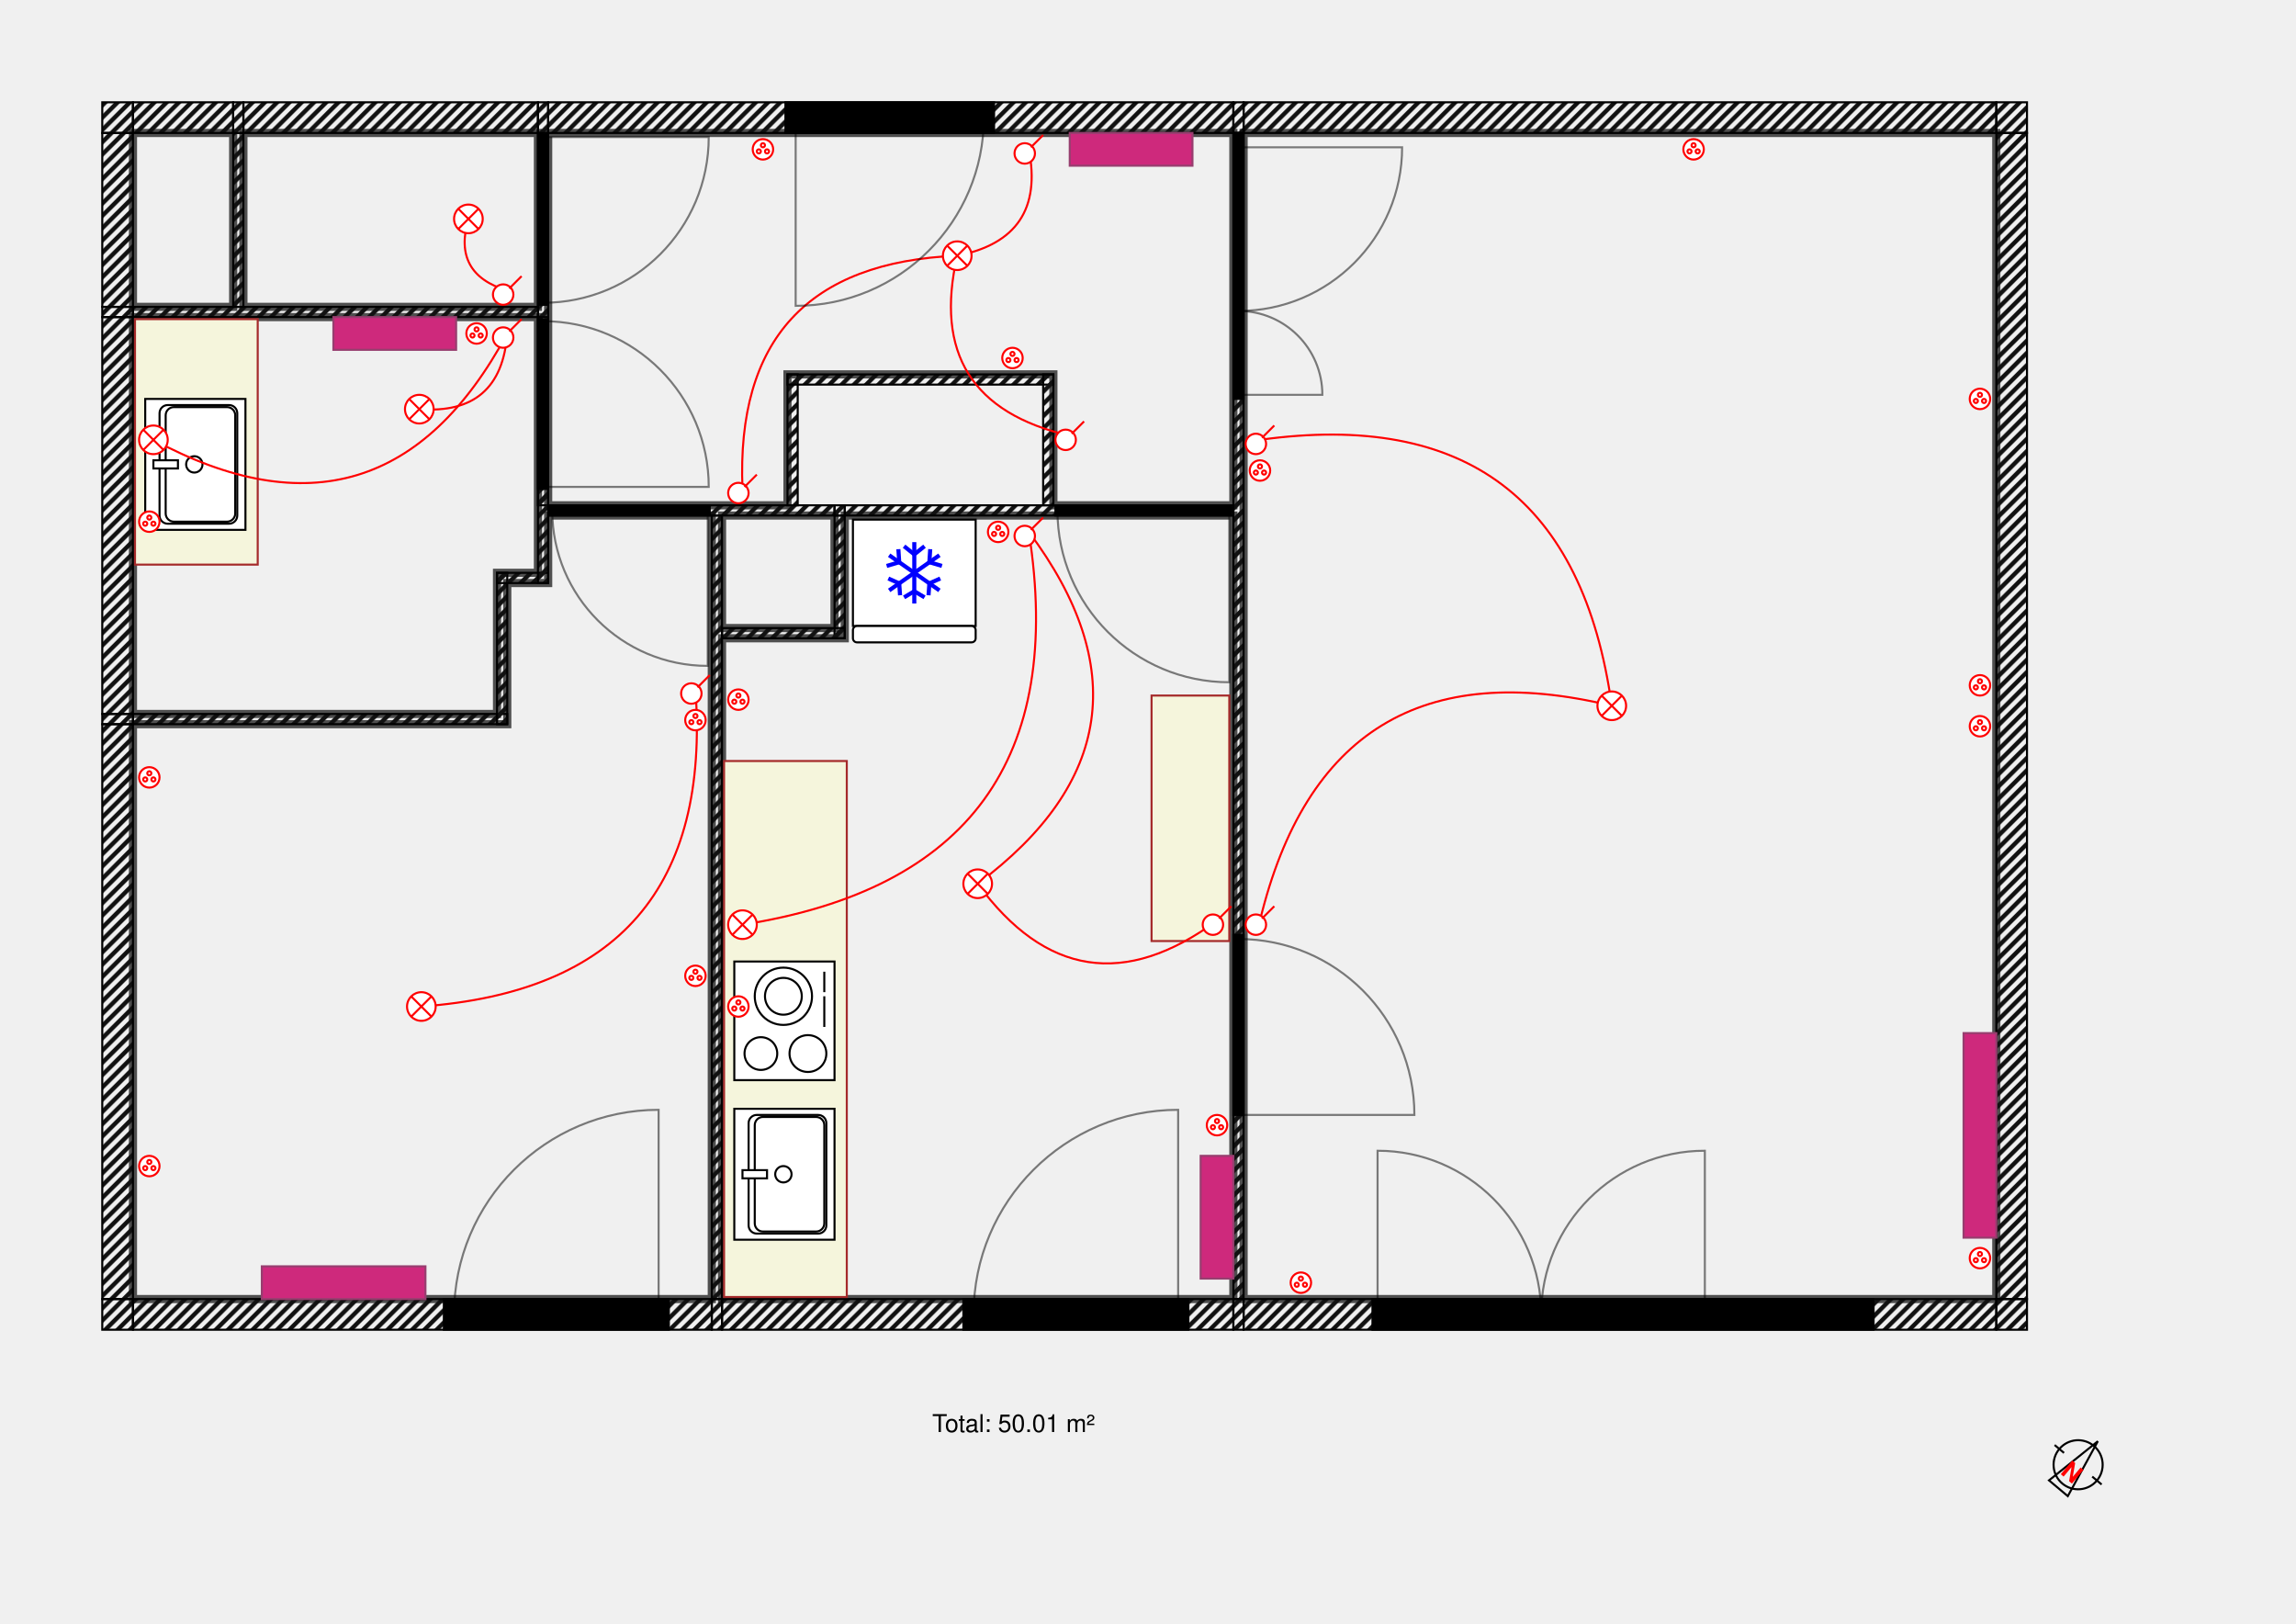
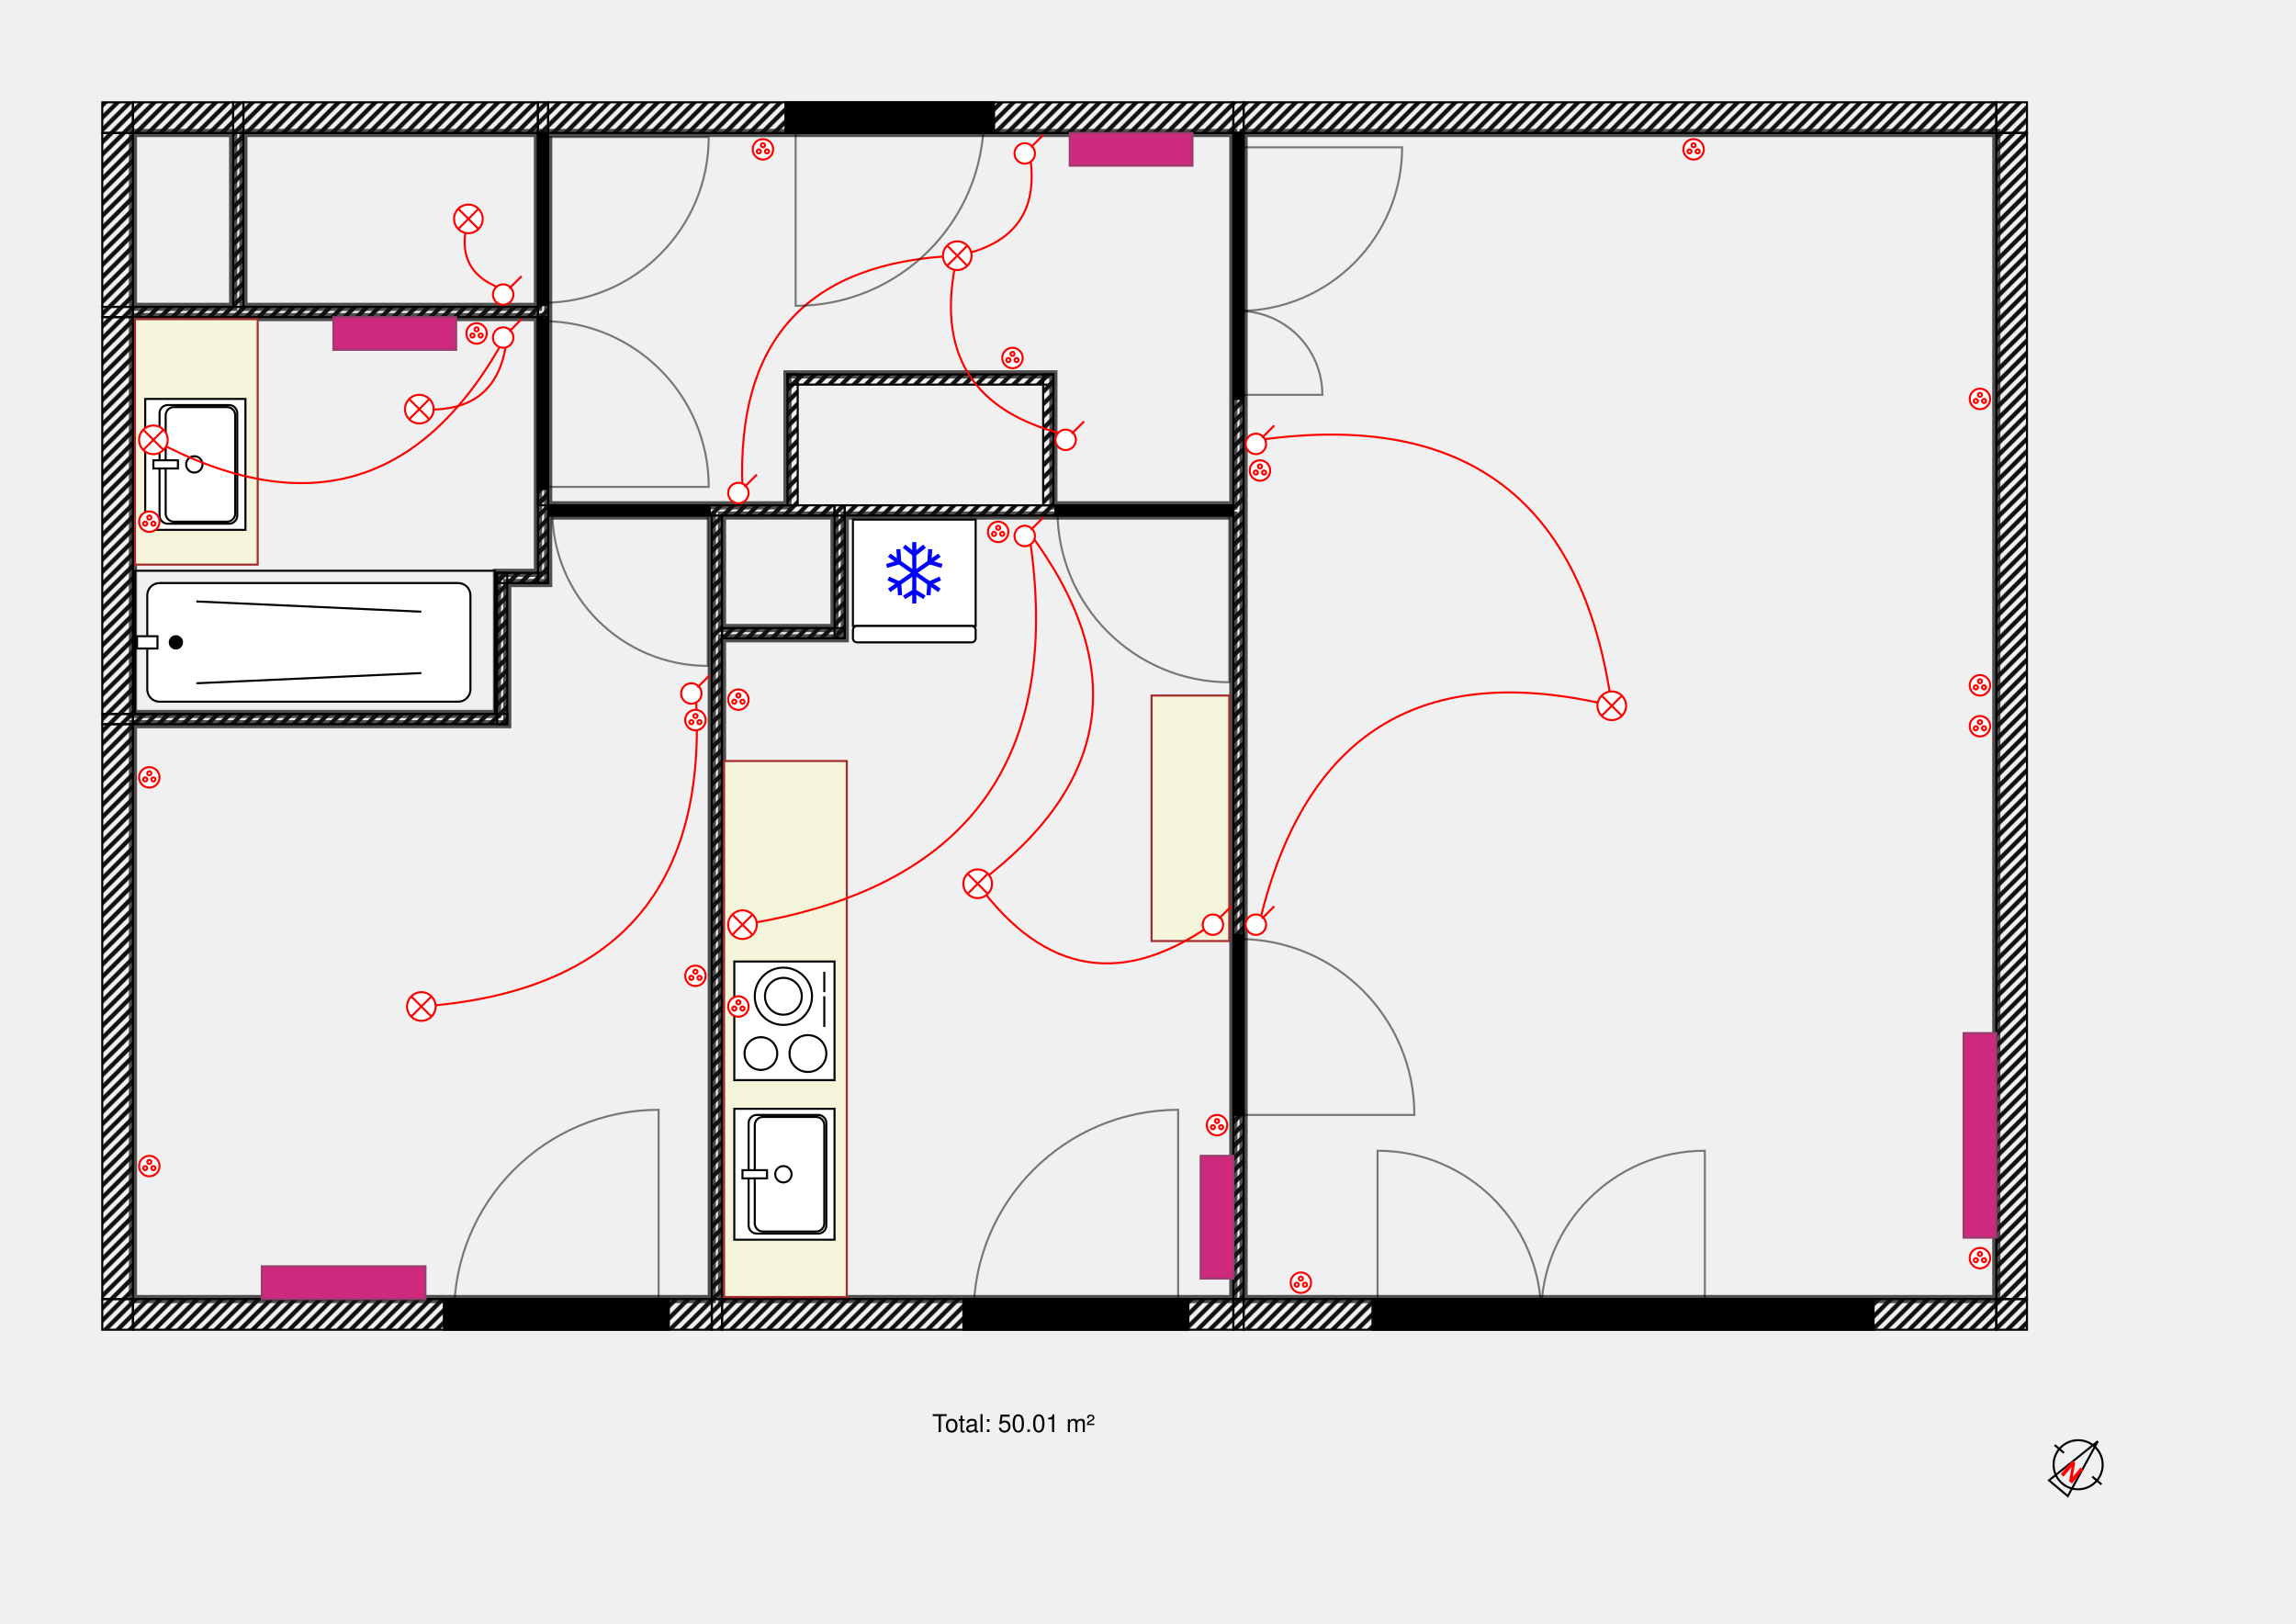
<svg xmlns="http://www.w3.org/2000/svg" xmlns:xlink="http://www.w3.org/1999/xlink" width="297mm" height="210mm">
  <style type="text/css">svg {
    font-family: "Helvetica Neue", Helvetica, Arial, sans-serif;
}

/** INTERACTIONS **/
.component-panel {
    fill: url(#steel_gradient);
    stroke: #dcdcdc;
    stroke-width: 1px;
}
.component-title {
    font-family: Arial, sans-serif;
    font-weight:bold;
}
.button {
    fill: url(#steel_gradient);
    stroke: #dcdcdc;
    stroke-width: 1px;
    pointer-events: all;
    cursor: pointer;
}
.button:hover {
    fill: url(#steel_gradient_hover);
}
.button-content {
    fill: #666666;
    pointer-events: none;
    font-family: Arial, sans-serif;
    font-weight:bold;
}

.show_hover {
    opacity: 0.0;
}

.show_hover:hover {
    opacity: 1.0;
}

.room-stroke {
    fill: rgba(255, 255, 255, 0);
    stroke: #4f4f4f;
    stroke-width: 4px;
}

.room-floor {
    fill:  url(#steel_gradient);
    opacity: 0.8;
    stroke-width: 3px;
}

.room-name {
    font-weight: bold;
    text-decoration: underline;
}

.dimension {
    font-weight: lighter;
}

.wall {
    fill: url(#stripes);
    stroke: black;
    stroke-width: 1px;
}

use.symbol {
    stroke: red;
    fill: none;
}

.symbol-link {
    fill: none;
    stroke: red;
    stroke-opacity: 0.4;
+ }</style>
+   <style type="text/css">.bath.symbol {
+   fill: white;
+   stroke: black;
+ }
+ 
+ .bath-block {
+   fill: none;
+   stroke: black;
}</style>
  <style type="text/css">.block {
  fill: beige;
  stroke: brown;
}</style>
  <style type="text/css">.cooktop.symbol {
  fill: white;
  stroke: black;
}
</style>
  <style type="text/css">.fridge.symbol {
  fill: white;
  stroke: black;
}
</style>
  <style type="text/css">.opening-base {
  stroke: black;
}

.casement {
  fill: none;
  stroke: black;
  opacity: 0.5;
}</style>
  <style type="text/css">.power-outlet.symbol {
  fill: white;
}</style>
  <style type="text/css">.radiator {
  fill: #CE297C;
  stroke: #973E6F;
}</style>
  <style type="text/css">.sink.symbol {
  fill: white;
  stroke: black;
}
</style>
  <defs>
    <pattern id="stripes" x="0" y="0" width="6" height="6" patternUnits="userSpaceOnUse">
      <g stroke="none" stroke-width="1" fill="none" fill-rule="evenodd">
        <g fill="#111">
          <polygon points="0 6 6 0 3 0 0 3" />
          <polygon points="6 6 6 3 3 6" />
        </g>
      </g>
    </pattern>
    <linearGradient id="steel_gradient" x1="50%" y1="100%" x2="50%" y2="0%">
      <stop offset="0%" style="stop-color:rgb(255,255,255);stop-opacity:1" />
      <stop offset="5%" style="stop-color:rgb(255,255,255);stop-opacity:1" />
      <stop offset="100%" style="stop-color:rgb(246,246,246);stop-opacity:1" />
    </linearGradient>
    <linearGradient id="steel_gradient_hover" x1="50%" y1="100%" x2="50%" y2="0%">
      <stop offset="0%" style="stop-color:rgb(246,246,246);stop-opacity:1" />
      <stop offset="5%" style="stop-color:rgb(246,246,246);stop-opacity:1" />
      <stop offset="100%" style="stop-color:rgb(255,255,255);stop-opacity:1" />
    </linearGradient>
+     <g id="room-object-bath">
+       <rect rx="6" height="158" width="58" y="6" x="6" />
+       <line y2="140" x2="20" y1="30" x1="15" />
+       <line y2="140" x2="50" y1="30" x1="55" />
+       <ellipse ry="3" rx="3" cy="20" cx="35" fill="#000000" />
+       <rect height="10" width="6" y="1" x="32" />
+     </g>
    <g id="room-object-ceiling_light">
      <ellipse ry="7" rx="7" cy="0" cx="0" fill="#fff" />
      <line y2="5" x2="5" y1="-5" x1="-5" />
      <line y2="-5" x2="5" y1="5" x1="-5" />
    </g>
    <g id="room-object-cooktop">
      <rect height="49" width="58" y="6" x="4" />
      <ellipse ry="14" rx="14" cy="30" cx="45" />
      <ellipse ry="9" rx="9" cy="42" cx="17" />
      <ellipse ry="8" rx="8" cy="19" cx="17" />
      <ellipse ry="9" rx="9" cy="30" cx="45" />
      <line y2="50" x2="45" y1="50" x1="30" />
      <line y2="50" x2="57" y1="50" x1="47" />
    </g>
    <g id="room-object-fridge">
      <rect height="52" width="60" y="0" x="0" />
      <rect height="8" width="60" y="52" x="0" rx="2" ry="2" />
      <g stroke-width="2" stroke="blue">
        <g>
          <line y2="41" x2="30" y1="11" x1="30" />
          <line y2="17" x2="30" y1="13" x1="25" />
          <line y2="13" x2="35" y1="17" x1="30" />
          <line y2="35" x2="30" y1="38" x1="25" />
          <line y2="38" x2="35" y1="35" x1="30" />
        </g>
        <g transform="rotate(55 30, 26)">
          <line y2="41" x2="30" y1="11" x1="30" />
          <line y2="17" x2="30" y1="13" x1="25" />
          <line y2="13" x2="35" y1="17" x1="30" />
          <line y2="35" x2="30" y1="38" x1="25" />
          <line y2="38" x2="35" y1="35" x1="30" />
        </g>
        <g transform="rotate(-55 30, 26)">
          <line y2="41" x2="30" y1="11" x1="30" />
          <line y2="17" x2="30" y1="13" x1="25" />
          <line y2="13" x2="35" y1="17" x1="30" />
          <line y2="35" x2="30" y1="38" x1="25" />
          <line y2="38" x2="35" y1="35" x1="30" />
        </g>
      </g>
    </g>
    <g id="wall-object-power-outlet">
      <ellipse ry="5" rx="5" cy="0" cx="0" />
      <ellipse ry="1" rx="1" cy="1" cx="-2" />
      <ellipse ry="1" rx="1" cy="1" cx="2" />
      <ellipse ry="1" rx="1" cy="-2" cx="0" />
    </g>
    <g id="room-object-sink">
      <rect height="49" width="64" x="6" y="6" />
      <rect rx="4" height="38" width="58" y="13" x="9" />
      <rect rx="4" height="34" width="56" y="16" x="10" />
      <ellipse ry="4" rx="4" cy="30" cx="38" />
      <rect height="12" width="4" y="10" x="36" class="tap" />
    </g>
    <g id="wall-object-switch-simple">
      <ellipse ry="5" rx="5" cy="2" cx="-2" fill="#fff" />
      <line y2="-7" x2="7" y1="-1" x1="1" />
    </g>
    <g id="symbol-compass">
      <ellipse ry="12" rx="12" cy="16" cx="16" stroke="black" fill="none" />
      <path d="m16,1l6,30l-12,0z" stroke="black" fill="none" />
      <line y2="16" x2="7" y1="16" x1="1" stroke="black" fill="none" />
      <line y2="16" x2="31" y1="16" x1="25" stroke="black" fill="none" />
      <text y="25" x="16" text-anchor="middle" font-weight="bold" fill="red">N</text>
    </g>
  </defs>
  <g id="root_component" />
  <g id="root_content">
    <g id="root_panel" transform="translate(608.0,65.0)">
      <g id="floor_apartment" class="floor">
        <polygon points="0.0,0.0 368.0,0.0 368.0,570.0 0.0,570.0" class="room-stroke" />
        <g id="room_dining_room" class="show_hover">
          <polygon points="0.0,0.0 368.0,0.0 368.0,570.0 0.0,570.0" class="room-floor" />
          <text x="184.0" y="285.0" class="room-name" text-anchor="middle">dining room</text>
          <text x="184.0" y="305.0" text-anchor="middle">20.98 m²</text>
          <g id="wallsegment_1">
            <line x1="0.0" y1="0.0" x2="0.0" y2="-35.0" stroke="black" />
            <line x1="368.0" y1="0.0" x2="368.0" y2="-35.0" stroke="black" />
            <line x1="0.0" y1="-35.0" x2="368.0" y2="-35.0" stroke="black" />
            <text x="184.0" y="-50.0" text-anchor="middle" transform="rotate(-1.570796  )" class="dimension">368cm</text>
          </g>
          <g id="wallsegment_2">
            <line x1="368.0" y1="0.0" x2="403.0" y2="0.0" stroke="black" />
            <line x1="368.0" y1="570.0" x2="403.0" y2="570.0" stroke="black" />
            <line x1="403.0" y1="0.0" x2="403.0" y2="570.0" stroke="black" />
            <text x="418.0" y="285.0" text-anchor="middle" transform="rotate(0.0  )" class="dimension">570cm</text>
          </g>
          <g id="wallsegment_3">
            <line x1="368.0" y1="570.0" x2="368.0" y2="605.0" stroke="black" />
            <line x1="0.0" y1="570.0" x2="0.0" y2="605.0" stroke="black" />
            <line x1="368.0" y1="605.0" x2="0.0" y2="605.0" stroke="black" />
            <text x="184.0" y="620.0" text-anchor="middle" transform="rotate(1.570796  )" class="dimension">368cm</text>
          </g>
          <g id="wallsegment_4">
            <line x1="0.0" y1="570.0" x2="-25.0" y2="570.0" stroke="black" />
            <line x1="0.0" y1="0.0" x2="-25.0" y2="0.0" stroke="black" />
            <line x1="-25.0" y1="570.0" x2="-25.0" y2="0.0" stroke="black" />
            <text x="-40.0" y="285.0" text-anchor="middle" transform="rotate(3.141593  )" class="dimension">570cm</text>
          </g>
        </g>
        <polygon points="-5.0,0.0 -340.0,0.0 -340.0,182.0 -223.0,182.0 -223.0,118.0 -93.0,118.0 -93.0,182.0 -5.0,182.0" class="room-stroke" />
        <g id="room_hall" class="show_hover">
          <polygon points="-5.0,0.0 -340.0,0.0 -340.0,182.0 -223.0,182.0 -223.0,118.0 -93.0,118.0 -93.0,182.0 -5.0,182.0" class="room-floor" />
          <text x="-172.5" y="91.0" class="room-name" text-anchor="middle">hall</text>
          <text x="-172.5" y="111.0" text-anchor="middle">5.27 m²</text>
          <g id="wallsegment_5">
            <line x1="-5.0" y1="0.0" x2="-5.0" y2="-35.0" stroke="black" />
            <line x1="-340.0" y1="0.0" x2="-340.0" y2="-35.0" stroke="black" />
            <line x1="-5.0" y1="-35.0" x2="-340.0" y2="-35.0" stroke="black" />
            <text x="-172.5" y="-50.0" text-anchor="middle" transform="rotate(4.712389  )" class="dimension">335cm</text>
          </g>
          <g id="wallsegment_6">
            <line x1="-340.0" y1="0.0" x2="-365.0" y2="0.0" stroke="black" />
            <line x1="-340.0" y1="182.0" x2="-365.0" y2="182.0" stroke="black" />
            <line x1="-365.0" y1="0.0" x2="-365.0" y2="182.0" stroke="black" />
            <text x="-380.0" y="91.0" text-anchor="middle" transform="rotate(3.141593  )" class="dimension">182cm</text>
          </g>
          <g id="wallsegment_7">
            <line x1="-340.0" y1="182.0" x2="-340.0" y2="207.0" stroke="black" />
            <line x1="-223.0" y1="182.0" x2="-223.0" y2="207.0" stroke="black" />
            <line x1="-340.0" y1="207.0" x2="-223.0" y2="207.0" stroke="black" />
            <text x="-281.5" y="222.0" text-anchor="middle" transform="rotate(1.570796  )" class="dimension">117cm</text>
          </g>
          <g id="wallsegment_8">
            <line x1="-223.0" y1="182.0" x2="-198.0" y2="182.0" stroke="black" />
            <line x1="-223.0" y1="118.0" x2="-198.0" y2="118.0" stroke="black" />
            <line x1="-198.0" y1="182.0" x2="-198.0" y2="118.0" stroke="black" />
            <text x="-183.0" y="150.0" text-anchor="middle" transform="rotate(6.283185  )" class="dimension">64cm</text>
          </g>
          <g id="wallsegment_9">
            <line x1="-223.0" y1="118.0" x2="-223.0" y2="143.0" stroke="black" />
            <line x1="-93.0" y1="118.0" x2="-93.0" y2="143.0" stroke="black" />
            <line x1="-223.0" y1="143.0" x2="-93.0" y2="143.0" stroke="black" />
            <text x="-158.0" y="158.0" text-anchor="middle" transform="rotate(1.570796  )" class="dimension">130cm</text>
          </g>
          <g id="wallsegment_10">
            <line x1="-93.0" y1="118.0" x2="-118.0" y2="118.0" stroke="black" />
            <line x1="-93.0" y1="182.0" x2="-118.0" y2="182.0" stroke="black" />
            <line x1="-118.0" y1="118.0" x2="-118.0" y2="182.0" stroke="black" />
            <text x="-133.0" y="150.0" text-anchor="middle" transform="rotate(3.141593  )" class="dimension">64cm</text>
          </g>
          <g id="wallsegment_11">
            <line x1="-93.0" y1="182.0" x2="-93.0" y2="207.0" stroke="black" />
            <line x1="-5.0" y1="182.0" x2="-5.0" y2="207.0" stroke="black" />
            <line x1="-93.0" y1="207.0" x2="-5.0" y2="207.0" stroke="black" />
            <text x="-49.0" y="222.0" text-anchor="middle" transform="rotate(1.570796  )" class="dimension">88cm</text>
          </g>
          <g id="wallsegment_12">
            <line x1="-5.0" y1="182.0" x2="20.0" y2="182.0" stroke="black" />
            <line x1="-5.0" y1="0.0" x2="20.0" y2="0.0" stroke="black" />
            <line x1="20.0" y1="182.0" x2="20.0" y2="0.0" stroke="black" />
            <text x="35.0" y="91.0" text-anchor="middle" transform="rotate(6.283185  )" class="dimension">182cm</text>
          </g>
        </g>
        <polygon points="-345.0,0.0 -345.0,85.0 -489.0,85.0 -489.0,0.0" class="room-stroke" />
        <g id="room_toilets" class="show_hover">
          <polygon points="-345.0,0.0 -345.0,85.0 -489.0,85.0 -489.0,0.0" class="room-floor" />
          <text x="-417.0" y="42.5" class="room-name" text-anchor="middle">toilets</text>
          <text x="-417.0" y="62.5" text-anchor="middle">1.22 m²</text>
          <g id="wallsegment_13">
            <line x1="-345.0" y1="0.0" x2="-320.0" y2="0.0" stroke="black" />
            <line x1="-345.0" y1="85.0" x2="-320.0" y2="85.0" stroke="black" />
            <line x1="-320.0" y1="0.0" x2="-320.0" y2="85.0" stroke="black" />
            <text x="-305.0" y="42.5" text-anchor="middle" transform="rotate(0.0  )" class="dimension">85cm</text>
          </g>
          <g id="wallsegment_14">
            <line x1="-345.0" y1="85.0" x2="-345.0" y2="110.0" stroke="black" />
            <line x1="-489.0" y1="85.0" x2="-489.0" y2="110.0" stroke="black" />
            <line x1="-345.0" y1="110.0" x2="-489.0" y2="110.0" stroke="black" />
            <text x="-417.0" y="125.0" text-anchor="middle" transform="rotate(1.570796  )" class="dimension">144cm</text>
          </g>
          <g id="wallsegment_15">
            <line x1="-489.0" y1="85.0" x2="-514.0" y2="85.0" stroke="black" />
            <line x1="-489.0" y1="0.0" x2="-514.0" y2="0.0" stroke="black" />
            <line x1="-514.0" y1="85.0" x2="-514.0" y2="0.0" stroke="black" />
            <text x="-529.0" y="42.5" text-anchor="middle" transform="rotate(3.141593  )" class="dimension">85cm</text>
          </g>
          <g id="wallsegment_16">
            <line x1="-489.0" y1="0.0" x2="-489.0" y2="-35.0" stroke="black" />
            <line x1="-345.0" y1="0.0" x2="-345.0" y2="-35.0" stroke="black" />
            <line x1="-489.0" y1="-35.0" x2="-345.0" y2="-35.0" stroke="black" />
            <text x="-417.0" y="-50.0" text-anchor="middle" transform="rotate(-1.570796  )" class="dimension">144cm</text>
          </g>
        </g>
        <polygon points="-494.0,0.0 -494.0,85.0 -543.0,85.0 -543.0,0.0" class="room-stroke" />
        <g id="room_cmv" class="show_hover">
          <polygon points="-494.0,0.0 -494.0,85.0 -543.0,85.0 -543.0,0.0" class="room-floor" />
          <text x="-518.5" y="42.5" class="room-name" text-anchor="middle">CMV</text>
          <text x="-518.5" y="62.5" text-anchor="middle">0.42 m²</text>
          <g id="wallsegment_17">
            <line x1="-494.0" y1="0.0" x2="-469.0" y2="0.0" stroke="black" />
            <line x1="-494.0" y1="85.0" x2="-469.0" y2="85.0" stroke="black" />
            <line x1="-469.0" y1="0.0" x2="-469.0" y2="85.0" stroke="black" />
            <text x="-454.0" y="42.5" text-anchor="middle" transform="rotate(6.283185  )" class="dimension">85cm</text>
          </g>
          <g id="wallsegment_18">
            <line x1="-494.0" y1="85.0" x2="-494.0" y2="110.0" stroke="black" />
            <line x1="-543.0" y1="85.0" x2="-543.0" y2="110.0" stroke="black" />
            <line x1="-494.0" y1="110.0" x2="-543.0" y2="110.0" stroke="black" />
            <text x="-518.5" y="125.0" text-anchor="middle" transform="rotate(1.570796  )" class="dimension">49cm</text>
          </g>
          <g id="wallsegment_19">
            <line x1="-543.0" y1="85.0" x2="-578.0" y2="85.0" stroke="black" />
            <line x1="-543.0" y1="0.0" x2="-578.0" y2="0.0" stroke="black" />
            <line x1="-578.0" y1="85.0" x2="-578.0" y2="0.0" stroke="black" />
            <text x="-593.0" y="42.5" text-anchor="middle" transform="rotate(3.141593  )" class="dimension">85cm</text>
          </g>
          <g id="wallsegment_20">
            <line x1="-543.0" y1="0.0" x2="-543.0" y2="-35.0" stroke="black" />
            <line x1="-494.0" y1="0.0" x2="-494.0" y2="-35.0" stroke="black" />
            <line x1="-543.0" y1="-35.0" x2="-494.0" y2="-35.0" stroke="black" />
            <text x="-518.5" y="-50.0" text-anchor="middle" transform="rotate(-1.570796  )" class="dimension">49cm</text>
          </g>
        </g>
        <polygon points="-345.0,90.0 -543.0,90.0 -543.0,284.0 -365.0,284.0 -365.0,215.0 -345.0,215.0" class="room-stroke" />
        <g id="room_bathroom" class="show_hover">
          <polygon points="-345.0,90.0 -543.0,90.0 -543.0,284.0 -365.0,284.0 -365.0,215.0 -345.0,215.0" class="room-floor" />
          <text x="-444.0" y="187.0" class="room-name" text-anchor="middle">bathroom</text>
          <text x="-444.0" y="207.0" text-anchor="middle">3.7 m²</text>
          <g id="wallsegment_21">
            <line x1="-345.0" y1="90.0" x2="-345.0" y2="65.0" stroke="black" />
            <line x1="-543.0" y1="90.0" x2="-543.0" y2="65.0" stroke="black" />
            <line x1="-345.0" y1="65.0" x2="-543.0" y2="65.0" stroke="black" />
            <text x="-444.0" y="50.0" text-anchor="middle" transform="rotate(4.712389  )" class="dimension">198cm</text>
          </g>
          <g id="wallsegment_22">
            <line x1="-543.0" y1="90.0" x2="-578.0" y2="90.0" stroke="black" />
            <line x1="-543.0" y1="284.0" x2="-578.0" y2="284.0" stroke="black" />
            <line x1="-578.0" y1="90.0" x2="-578.0" y2="284.0" stroke="black" />
            <text x="-593.0" y="187.0" text-anchor="middle" transform="rotate(3.141593  )" class="dimension">194cm</text>
          </g>
          <g id="wallsegment_23">
            <line x1="-543.0" y1="284.0" x2="-543.0" y2="309.0" stroke="black" />
            <line x1="-365.0" y1="284.0" x2="-365.0" y2="309.0" stroke="black" />
            <line x1="-543.0" y1="309.0" x2="-365.0" y2="309.0" stroke="black" />
            <text x="-454.0" y="324.0" text-anchor="middle" transform="rotate(1.570796  )" class="dimension">178cm</text>
          </g>
          <g id="wallsegment_24">
            <line x1="-365.0" y1="284.0" x2="-340.0" y2="284.0" stroke="black" />
            <line x1="-365.0" y1="215.0" x2="-340.0" y2="215.0" stroke="black" />
            <line x1="-340.0" y1="284.0" x2="-340.0" y2="215.0" stroke="black" />
            <text x="-325.0" y="249.5" text-anchor="middle" transform="rotate(6.283185  )" class="dimension">69cm</text>
          </g>
          <g id="wallsegment_25">
            <line x1="-365.0" y1="215.0" x2="-365.0" y2="240.0" stroke="black" />
            <line x1="-345.0" y1="215.0" x2="-345.0" y2="240.0" stroke="black" />
            <line x1="-365.0" y1="240.0" x2="-345.0" y2="240.0" stroke="black" />
            <text x="-355.0" y="255.0" text-anchor="middle" transform="rotate(1.570796  )" class="dimension">20cm</text>
          </g>
          <g id="wallsegment_26">
            <line x1="-345.0" y1="215.0" x2="-320.0" y2="215.0" stroke="black" />
            <line x1="-345.0" y1="90.0" x2="-320.0" y2="90.0" stroke="black" />
            <line x1="-320.0" y1="215.0" x2="-320.0" y2="90.0" stroke="black" />
            <text x="-305.0" y="152.5" text-anchor="middle" transform="rotate(6.283185  )" class="dimension">125cm</text>
          </g>
        </g>
        <polygon points="-543.0,289.0 -360.0,289.0 -360.0,220.0 -340.0,220.0 -340.0,187.0 -260.0,187.0 -260.0,570.0 -543.0,570.0" class="room-stroke" />
        <g id="room_bedroom" class="show_hover">
          <polygon points="-543.0,289.0 -360.0,289.0 -360.0,220.0 -340.0,220.0 -340.0,187.0 -260.0,187.0 -260.0,570.0 -543.0,570.0" class="room-floor" />
          <text x="-401.5" y="378.5" class="room-name" text-anchor="middle">bedroom</text>
          <text x="-401.5" y="398.5" text-anchor="middle">8.91 m²</text>
          <g id="wallsegment_27">
            <line x1="-543.0" y1="289.0" x2="-543.0" y2="264.0" stroke="black" />
            <line x1="-360.0" y1="289.0" x2="-360.0" y2="264.0" stroke="black" />
            <line x1="-543.0" y1="264.0" x2="-360.0" y2="264.0" stroke="black" />
            <text x="-451.5" y="249.0" text-anchor="middle" transform="rotate(-1.570796  )" class="dimension">183cm</text>
          </g>
          <g id="wallsegment_28">
            <line x1="-360.0" y1="289.0" x2="-385.0" y2="289.0" stroke="black" />
            <line x1="-360.0" y1="220.0" x2="-385.0" y2="220.0" stroke="black" />
            <line x1="-385.0" y1="289.0" x2="-385.0" y2="220.0" stroke="black" />
            <text x="-400.0" y="254.5" text-anchor="middle" transform="rotate(3.141593  )" class="dimension">69cm</text>
          </g>
          <g id="wallsegment_29">
            <line x1="-360.0" y1="220.0" x2="-360.0" y2="195.0" stroke="black" />
            <line x1="-340.0" y1="220.0" x2="-340.0" y2="195.0" stroke="black" />
            <line x1="-360.0" y1="195.0" x2="-340.0" y2="195.0" stroke="black" />
            <text x="-350.0" y="180.0" text-anchor="middle" transform="rotate(-1.570796  )" class="dimension">20cm</text>
          </g>
          <g id="wallsegment_30">
            <line x1="-340.0" y1="220.0" x2="-365.0" y2="220.0" stroke="black" />
            <line x1="-340.0" y1="187.0" x2="-365.0" y2="187.0" stroke="black" />
            <line x1="-365.0" y1="220.0" x2="-365.0" y2="187.0" stroke="black" />
            <text x="-380.0" y="203.5" text-anchor="middle" transform="rotate(3.141593  )" class="dimension">33cm</text>
          </g>
          <g id="wallsegment_31">
            <line x1="-340.0" y1="187.0" x2="-340.0" y2="162.0" stroke="black" />
            <line x1="-260.0" y1="187.0" x2="-260.0" y2="162.0" stroke="black" />
            <line x1="-340.0" y1="162.0" x2="-260.0" y2="162.0" stroke="black" />
            <text x="-300.0" y="147.0" text-anchor="middle" transform="rotate(-1.570796  )" class="dimension">80cm</text>
          </g>
          <g id="wallsegment_32">
            <line x1="-260.0" y1="187.0" x2="-235.0" y2="187.0" stroke="black" />
            <line x1="-260.0" y1="570.0" x2="-235.0" y2="570.0" stroke="black" />
            <line x1="-235.0" y1="187.0" x2="-235.0" y2="570.0" stroke="black" />
            <text x="-220.0" y="378.5" text-anchor="middle" transform="rotate(6.283185  )" class="dimension">383cm</text>
          </g>
          <g id="wallsegment_33">
            <line x1="-260.0" y1="570.0" x2="-260.0" y2="605.0" stroke="black" />
            <line x1="-543.0" y1="570.0" x2="-543.0" y2="605.0" stroke="black" />
            <line x1="-260.0" y1="605.0" x2="-543.0" y2="605.0" stroke="black" />
            <text x="-401.5" y="620.0" text-anchor="middle" transform="rotate(1.570796  )" class="dimension">283cm</text>
          </g>
          <g id="wallsegment_34">
            <line x1="-543.0" y1="570.0" x2="-578.0" y2="570.0" stroke="black" />
            <line x1="-543.0" y1="289.0" x2="-578.0" y2="289.0" stroke="black" />
            <line x1="-578.0" y1="570.0" x2="-578.0" y2="289.0" stroke="black" />
            <text x="-593.0" y="429.5" text-anchor="middle" transform="rotate(3.141593  )" class="dimension">281cm</text>
          </g>
        </g>
        <polygon points="-255.0,570.0 -5.0,570.0 -5.0,187.0 -195.0,187.0 -195.0,247.0 -255.0,247.0" class="room-stroke" />
        <g id="room_kitchen" class="show_hover">
          <polygon points="-255.0,570.0 -5.0,570.0 -5.0,187.0 -195.0,187.0 -195.0,247.0 -255.0,247.0" class="room-floor" />
          <text x="-130.0" y="378.5" class="room-name" text-anchor="middle">kitchen</text>
          <text x="-130.0" y="398.5" text-anchor="middle">9.22 m²</text>
          <g id="wallsegment_35">
            <line x1="-255.0" y1="570.0" x2="-255.0" y2="605.0" stroke="black" />
            <line x1="-5.0" y1="570.0" x2="-5.0" y2="605.0" stroke="black" />
            <line x1="-255.0" y1="605.0" x2="-5.0" y2="605.0" stroke="black" />
            <text x="-130.0" y="620.0" text-anchor="middle" transform="rotate(1.570796  )" class="dimension">250cm</text>
          </g>
          <g id="wallsegment_36">
            <line x1="-5.0" y1="570.0" x2="20.0" y2="570.0" stroke="black" />
            <line x1="-5.0" y1="187.0" x2="20.0" y2="187.0" stroke="black" />
            <line x1="20.0" y1="570.0" x2="20.0" y2="187.0" stroke="black" />
            <text x="35.0" y="378.5" text-anchor="middle" transform="rotate(6.283185  )" class="dimension">383cm</text>
          </g>
          <g id="wallsegment_37">
            <line x1="-5.0" y1="187.0" x2="-5.0" y2="162.0" stroke="black" />
            <line x1="-195.0" y1="187.0" x2="-195.0" y2="162.0" stroke="black" />
            <line x1="-5.0" y1="162.0" x2="-195.0" y2="162.0" stroke="black" />
            <text x="-100.0" y="147.0" text-anchor="middle" transform="rotate(-1.570796  )" class="dimension">190cm</text>
          </g>
          <g id="wallsegment_38">
            <line x1="-195.0" y1="187.0" x2="-220.0" y2="187.0" stroke="black" />
            <line x1="-195.0" y1="247.0" x2="-220.0" y2="247.0" stroke="black" />
            <line x1="-220.0" y1="187.0" x2="-220.0" y2="247.0" stroke="black" />
            <text x="-235.0" y="217.0" text-anchor="middle" transform="rotate(3.141593  )" class="dimension">60cm</text>
          </g>
          <g id="wallsegment_39">
            <line x1="-195.0" y1="247.0" x2="-195.0" y2="222.0" stroke="black" />
            <line x1="-255.0" y1="247.0" x2="-255.0" y2="222.0" stroke="black" />
            <line x1="-195.0" y1="222.0" x2="-255.0" y2="222.0" stroke="black" />
            <text x="-225.0" y="207.0" text-anchor="middle" transform="rotate(4.712389  )" class="dimension">60cm</text>
          </g>
          <g id="wallsegment_40">
            <line x1="-255.0" y1="247.0" x2="-280.0" y2="247.0" stroke="black" />
            <line x1="-255.0" y1="570.0" x2="-280.0" y2="570.0" stroke="black" />
            <line x1="-280.0" y1="247.0" x2="-280.0" y2="570.0" stroke="black" />
            <text x="-295.0" y="408.5" text-anchor="middle" transform="rotate(3.141593  )" class="dimension">323cm</text>
          </g>
        </g>
        <polygon points="-255.0,187.0 -200.0,187.0 -200.0,242.0 -255.0,242.0" class="room-stroke" />
        <g id="room_gas_line" class="show_hover">
          <polygon points="-255.0,187.0 -200.0,187.0 -200.0,242.0 -255.0,242.0" class="room-floor" />
          <text x="-227.5" y="214.5" class="room-name" text-anchor="middle">gas line</text>
          <text x="-227.5" y="234.5" text-anchor="middle">0.3 m²</text>
          <g id="wallsegment_41">
            <line x1="-255.0" y1="187.0" x2="-255.0" y2="162.0" stroke="black" />
            <line x1="-200.0" y1="187.0" x2="-200.0" y2="162.0" stroke="black" />
            <line x1="-255.0" y1="162.0" x2="-200.0" y2="162.0" stroke="black" />
            <text x="-227.5" y="147.0" text-anchor="middle" transform="rotate(-1.570796  )" class="dimension">55cm</text>
          </g>
          <g id="wallsegment_42">
            <line x1="-200.0" y1="187.0" x2="-175.0" y2="187.0" stroke="black" />
            <line x1="-200.0" y1="242.0" x2="-175.0" y2="242.0" stroke="black" />
            <line x1="-175.0" y1="187.0" x2="-175.0" y2="242.0" stroke="black" />
            <text x="-160.0" y="214.5" text-anchor="middle" transform="rotate(0.0  )" class="dimension">55cm</text>
          </g>
          <g id="wallsegment_43">
            <line x1="-200.0" y1="242.0" x2="-200.0" y2="267.0" stroke="black" />
            <line x1="-255.0" y1="242.0" x2="-255.0" y2="267.0" stroke="black" />
            <line x1="-200.0" y1="267.0" x2="-255.0" y2="267.0" stroke="black" />
            <text x="-227.5" y="282.0" text-anchor="middle" transform="rotate(1.570796  )" class="dimension">55cm</text>
          </g>
          <g id="wallsegment_44">
            <line x1="-255.0" y1="242.0" x2="-280.0" y2="242.0" stroke="black" />
            <line x1="-255.0" y1="187.0" x2="-280.0" y2="187.0" stroke="black" />
            <line x1="-280.0" y1="242.0" x2="-280.0" y2="187.0" stroke="black" />
            <text x="-295.0" y="214.5" text-anchor="middle" transform="rotate(3.141593  )" class="dimension">55cm</text>
          </g>
        </g>
        <g id="wall_dining_room_0">
          <polygon points="0.0,0.0 368.0,0.0 368.0,-15.0 0.0,-15.0" class="wall" />
        </g>
        <g id="wall_dining_room_1">
          <polygon points="368.0,0.0 368.0,570.0 383.0,570.0 383.0,0.0" class="wall" />
        </g>
        <g id="wall_dining_room_2">
          <polygon points="368.0,570.0 0.0,570.0 0.0,585.0 368.0,585.0" class="wall" />
        </g>
        <g id="wall_hall_0">
          <polygon points="-5.0,0.0 -340.0,0.0 -340.0,-15.0 -5.0,-15.0" class="wall" />
        </g>
        <g id="wall_hall_3">
          <polygon points="-223.0,182.0 -223.0,118.0 -218.0,118.0 -218.0,182.0" class="wall" />
        </g>
        <g id="wall_hall_4">
          <polygon points="-223.0,118.0 -93.0,118.0 -93.0,123.0 -223.0,123.0" class="wall" />
        </g>
        <g id="wall_hall_5">
          <polygon points="-93.0,118.0 -93.0,182.0 -98.0,182.0 -98.0,118.0" class="wall" />
        </g>
        <g id="wall_toilets_3">
          <polygon points="-489.0,0.0 -345.0,0.0 -345.0,-15.0 -489.0,-15.0" class="wall" />
        </g>
        <g id="wall_cmv_2">
          <polygon points="-543.0,85.0 -543.0,0.0 -558.0,0.0 -558.0,85.0" class="wall" />
        </g>
        <g id="wall_cmv_3">
          <polygon points="-543.0,0.0 -494.0,0.0 -494.0,-15.0 -543.0,-15.0" class="wall" />
        </g>
        <g id="wall_bathroom_1">
          <polygon points="-543.0,90.0 -543.0,284.0 -558.0,284.0 -558.0,90.0" class="wall" />
        </g>
        <g id="wall_bedroom_6">
          <polygon points="-260.0,570.0 -543.0,570.0 -543.0,585.0 -260.0,585.0" class="wall" />
        </g>
        <g id="wall_bedroom_7">
          <polygon points="-543.0,570.0 -543.0,289.0 -558.0,289.0 -558.0,570.0" class="wall" />
        </g>
        <g id="wall_kitchen_0">
          <polygon points="-255.0,570.0 -5.0,570.0 -5.0,585.0 -255.0,585.0" class="wall" />
        </g>
        <g id="wall_hall_toilets_toilets_hall">
          <polygon points="-340.0,0.0 -340.0,85.0 -340.0,182.0 -345.0,182.0 -345.0,85.0 -345.0,0.0" class="wall" />
        </g>
        <g id="wall_hall_6_kitchen_2">
          <polygon points="-195.0,182.0 -93.0,182.0 -5.0,182.0 -5.0,187.0 -93.0,187.0 -195.0,187.0" class="wall" />
        </g>
        <g id="wall_toilets_cmv_cmv_0">
          <polygon points="-494.0,85.0 -494.0,0.0 -489.0,0.0 -489.0,85.0" class="wall" />
        </g>
        <g id="wall_cmv_1_toilets_bathroom_bathroom_0">
          <polygon points="-345.0,90.0 -489.0,90.0 -494.0,90.0 -543.0,90.0 -543.0,85.0 -494.0,85.0 -489.0,85.0 -345.0,85.0" class="wall" />
        </g>
        <g id="wall_bathroom_bedroom_bathroom_bedroom2">
          <polygon points="-543.0,284.0 -365.0,284.0 -360.0,284.0 -360.0,289.0 -365.0,289.0 -543.0,289.0" class="wall" />
        </g>
        <g id="wall_bathroom_3_bedroom_1">
          <polygon points="-365.0,289.0 -365.0,284.0 -365.0,220.0 -365.0,215.0 -360.0,215.0 -360.0,220.0 -360.0,284.0 -360.0,289.0" class="wall" />
        </g>
        <g id="wall_bathroom_4_bedroom_2">
          <polygon points="-365.0,215.0 -360.0,215.0 -345.0,215.0 -340.0,215.0 -340.0,220.0 -345.0,220.0 -360.0,220.0 -365.0,220.0" class="wall" />
        </g>
        <g id="wall_bathroom_hall_bedroom_3">
          <polygon points="-345.0,220.0 -345.0,215.0 -345.0,187.0 -345.0,90.0 -340.0,90.0 -340.0,187.0 -340.0,215.0 -340.0,220.0" class="wall" />
        </g>
        <g id="wall_kitchen_dining_room_dining_room_hall_dining_room_hall2">
          <polygon points="-5.0,570.0 -5.0,187.0 -5.0,182.0 -5.0,0.0 0.0,0.0 0.0,182.0 0.0,187.0 0.0,570.0" class="wall" />
        </g>
        <g id="wall_kitchen_3_gas_line_1">
          <polygon points="-195.0,187.0 -195.0,242.0 -195.0,247.0 -200.0,247.0 -200.0,242.0 -200.0,187.0" class="wall" />
        </g>
        <g id="wall_kitchen_4_gas_line_2">
          <polygon points="-195.0,247.0 -200.0,247.0 -255.0,247.0 -255.0,242.0 -200.0,242.0 -195.0,242.0" class="wall" />
        </g>
        <g id="wall_gas_line_0_hall_2_bedroom_4">
          <polygon points="-340.0,182.0 -260.0,182.0 -255.0,182.0 -223.0,182.0 -200.0,182.0 -200.0,187.0 -223.0,187.0 -255.0,187.0 -260.0,187.0 -340.0,187.0" class="wall" />
        </g>
        <g id="wall_gas_line_3_bedroom_kitchen_kitchen_5">
          <polygon points="-260.0,570.0 -260.0,247.0 -260.0,242.0 -260.0,187.0 -255.0,187.0 -255.0,242.0 -255.0,247.0 -255.0,570.0" class="wall" />
        </g>
        <g id="wall_corner_dining_room_0_dining_room_1">
          <polygon points="368.0,0.0 383.0,0.0 383.0,-15.0 368.0,-15.0" class="wall" />
        </g>
        <g id="wall_corner_dining_room_0_kitchen_dining_room_dining_room_hall_dining_room_hall2">
          <polygon points="0.0,0.0 -5.0,0.0 -5.0,-15.0 0.0,-15.0" class="wall" />
        </g>
        <g id="wall_corner_dining_room_1_dining_room_2">
          <polygon points="368.0,570.0 368.0,585.0 383.0,585.0 383.0,570.0" class="wall" />
        </g>
        <g id="wall_corner_dining_room_2_kitchen_dining_room_dining_room_hall_dining_room_hall2">
          <polygon points="0.0,570.0 -5.0,570.0 -5.0,585.0 0.0,585.0" class="wall" />
        </g>
        <g id="wall_corner_hall_0_hall_toilets_toilets_hall">
          <polygon points="-340.0,0.0 -345.0,0.0 -345.0,-15.0 -340.0,-15.0" class="wall" />
        </g>
        <g id="wall_corner_toilets_3_toilets_cmv_cmv_0">
          <polygon points="-489.0,0.0 -494.0,0.0 -494.0,-15.0 -489.0,-15.0" class="wall" />
        </g>
        <g id="wall_corner_cmv_2_cmv_3">
          <polygon points="-543.0,0.0 -543.0,-15.0 -558.0,-15.0 -558.0,0.0" class="wall" />
        </g>
        <g id="wall_corner_cmv_2_cmv_1_toilets_bathroom_bathroom_0">
          <polygon points="-543.0,85.0 -543.0,90.0 -558.0,90.0 -558.0,85.0" class="wall" />
        </g>
        <g id="wall_corner_bathroom_1_bathroom_bedroom_bathroom_bedroom2">
          <polygon points="-543.0,284.0 -543.0,289.0 -558.0,289.0 -558.0,284.0" class="wall" />
        </g>
        <g id="wall_corner_bedroom_6_bedroom_7">
          <polygon points="-543.0,570.0 -558.0,570.0 -558.0,585.0 -543.0,585.0" class="wall" />
        </g>
        <g id="wall_corner_bedroom_6_gas_line_3_bedroom_kitchen_kitchen_5">
          <polygon points="-260.0,570.0 -255.0,570.0 -255.0,585.0 -260.0,585.0" class="wall" />
        </g>
        <g id="wall_corner_hall_6_kitchen_2_kitchen_3_gas_line_1">
          <polygon points="-195.0,187.0 -200.0,187.0 -200.0,182.0 -195.0,182.0" class="wall" />
        </g>
        <path d="M 180.0,280.0 Q 41.5,246.5 8.0,385.0" fill="transparent" stroke="red" />
        <path d="M 180.0,280.0 Q 159.0,129.0 8.0,150.0" fill="transparent" stroke="red" />
        <use x="180.0" y="280.0" xlink:href="#room-object-ceiling_light" class="symbol ceilinglight" />
        <use x="220.0" y="8.0" xlink:href="#wall-object-power-outlet" class="symbol power-outlet" />
        <use x="360.0" y="130.0" xlink:href="#wall-object-power-outlet" class="symbol power-outlet" />
        <use x="360.0" y="270.0" xlink:href="#wall-object-power-outlet" class="symbol power-outlet" />
        <use x="360.0" y="290.0" xlink:href="#wall-object-power-outlet" class="symbol power-outlet" />
        <g id="symbol_5">
          <polygon points="352.0,440.0 352.0,540.0 368.0,540.0 368.0,440.0" class="radiator" />
        </g>
        <use x="360.0" y="550.0" xlink:href="#wall-object-power-outlet" class="symbol power-outlet" />
        <g id="symbol_7">
          <polygon points="308.0,570.0 63.0,570.0 63.0,585.0 308.0,585.0" class="opening-base" />
          <path d="M 225.5,577.5 L 145.5,577.5 A 80.0,80.0 0 0,1 225.5,497.5 Z" class="casement" />
          <path d="M 65.5,577.5 L 145.5,577.5 A 80.0,80.0 0 0,0 65.5,497.5 Z" class="casement" />
        </g>
        <use x="28.0" y="562.0" xlink:href="#wall-object-power-outlet" class="symbol power-outlet" />
        <g id="symbol_9">
          <polygon points="0.0,130.0 0.0,0.0 -5.0,0.0 -5.0,130.0" class="opening-base" />
          <path d="M -2.5,128.0 L -2.5,87.0 A 41.0,41.0 0 0,1 38.5,128.0 Z" class="casement" />
          <path d="M -2.5,7.0 L -2.5,87.0 A 80.0,80.0 0 0,0 77.5,7.0 Z" class="casement" />
        </g>
        <use x="8.0" y="385.0" xlink:href="#wall-object-switch-simple" class="symbol" />
        <use x="8.0" y="165.0" xlink:href="#wall-object-power-outlet" class="symbol power-outlet" />
        <use x="8.0" y="150.0" xlink:href="#wall-object-switch-simple" class="symbol" />
        <path d="M -140.0,60.0 Q -96.5,51.5 -105.0,8.0" fill="transparent" stroke="red" />
        <path d="M -140.0,60.0 Q -249.5,64.5 -245.0,174.0" fill="transparent" stroke="red" />
        <path d="M -140.0,60.0 Q -156.5,131.5 -85.0,148.0" fill="transparent" stroke="red" />
        <use x="-140.0" y="60.0" xlink:href="#room-object-ceiling_light" class="symbol ceilinglight" />
        <g id="symbol_14">
          <polygon points="-25.0,16.0 -85.0,16.0 -85.0,0.0 -25.0,0.0" class="radiator" />
        </g>
        <use x="-105.0" y="8.0" xlink:href="#wall-object-switch-simple" class="symbol" />
        <g id="symbol_16">
          <polygon points="-122.0,0.0 -224.0,0.0 -224.0,-15.0 -122.0,-15.0" class="opening-base" />
          <path d="M -219.0,-7.5 L -127.0,-7.5 A 92.0,92.0 0 0,1 -219.0,84.5 Z" class="casement" />
        </g>
        <use x="-235.0" y="8.0" xlink:href="#wall-object-power-outlet" class="symbol power-outlet" />
        <use x="-245.0" y="174.0" xlink:href="#wall-object-switch-simple" class="symbol" />
        <use x="-113.0" y="110.0" xlink:href="#wall-object-power-outlet" class="symbol power-outlet" />
        <use x="-85.0" y="148.0" xlink:href="#wall-object-switch-simple" class="symbol" />
        <g id="symbol_21">
          <polygon points="-92.0,182.0 -6.0,182.0 -6.0,187.0 -92.0,187.0" class="opening-base" />
          <path d="M -7.0,184.5 L -91.0,184.5 A 84.0,84.0 0 0,0 -7.0,268.5 Z" class="casement" />
        </g>
        <path d="M -379.0,42.0 Q -387.0,69.0 -360.0,77.0" fill="transparent" stroke="red" />
        <use x="-379.0" y="42.0" xlink:href="#room-object-ceiling_light" class="symbol ceilinglight" />
        <g id="symbol_23">
          <polygon points="-345.0,1.0 -345.0,84.0 -340.0,84.0 -340.0,1.0" class="opening-base" />
          <path d="M -342.5,2.0 L -342.5,83.0 A 81.0,81.0 0 0,0 -261.5,2.0 Z" class="casement" />
        </g>
        <use x="-360.0" y="77.0" xlink:href="#wall-object-switch-simple" class="symbol" />
        <rect x="-542.0" y="91.0" width="60.0" height="120.0" class="block" />
        <use x="-543.0" y="200.0" xlink:href="#room-object-sink" class="symbol sink sink" transform="rotate(-90 -543.0 200.0)" />
+         <rect x="-542.0" y="284.0" width="70.0" height="176.0" class="bath-block" transform="rotate(-90 -542.0 284.0)" />
+         <use x="-542.0" y="284.0" xlink:href="#room-object-bath" class="symbol bath bath" transform="rotate(-90 -542.0 284.0)" />
        <path d="M -403.0,135.0 Q -363.0,138.0 -360.0,98.0" fill="transparent" stroke="red" />
        <use x="-403.0" y="135.0" xlink:href="#room-object-ceiling_light" class="symbol ceilinglight" />
        <path d="M -533.0,150.0 Q -420.5,210.5 -360.0,98.0" fill="transparent" stroke="red" />
        <use x="-533.0" y="150.0" xlink:href="#room-object-ceiling_light" class="symbol ceilinglight" />
        <use x="-360.0" y="98.0" xlink:href="#wall-object-switch-simple" class="symbol" />
        <use x="-375.0" y="98.0" xlink:href="#wall-object-power-outlet" class="symbol power-outlet" />
-         <g id="symbol_31">
+         <g id="symbol_32">
          <polygon points="-385.0,106.0 -445.0,106.0 -445.0,90.0 -385.0,90.0" class="radiator" />
        </g>
        <use x="-535.0" y="190.0" xlink:href="#wall-object-power-outlet" class="symbol power-outlet" />
-         <g id="symbol_33">
+         <g id="symbol_34">
          <polygon points="-345.0,174.0 -345.0,91.0 -340.0,91.0 -340.0,174.0" class="opening-base" />
          <path d="M -342.5,173.0 L -342.5,92.0 A 81.0,81.0 0 0,1 -261.5,173.0 Z" class="casement" />
        </g>
        <path d="M -402.0,427.0 Q -257.5,416.5 -268.0,272.0" fill="transparent" stroke="red" />
        <use x="-402.0" y="427.0" xlink:href="#room-object-ceiling_light" class="symbol ceilinglight" />
-         <g id="symbol_35">
+         <g id="symbol_36">
          <polygon points="-339.0,187.0 -261.0,187.0 -261.0,182.0 -339.0,182.0" class="opening-base" />
          <path d="M -262.0,184.5 L -338.0,184.5 A 76.0,76.0 0 0,0 -262.0,260.5 Z" class="casement" />
        </g>
        <use x="-268.0" y="272.0" xlink:href="#wall-object-switch-simple" class="symbol" />
        <use x="-268.0" y="287.0" xlink:href="#wall-object-power-outlet" class="symbol power-outlet" />
        <use x="-268.0" y="412.0" xlink:href="#wall-object-power-outlet" class="symbol power-outlet" />
-         <g id="symbol_39">
+         <g id="symbol_40">
          <polygon points="-281.0,570.0 -391.0,570.0 -391.0,585.0 -281.0,585.0" class="opening-base" />
          <path d="M -286.0,577.5 L -386.0,577.5 A 100.0,100.0 0 0,1 -286.0,477.5 Z" class="casement" />
        </g>
-         <g id="symbol_40">
+         <g id="symbol_41">
          <polygon points="-400.0,554.0 -480.0,554.0 -480.0,570.0 -400.0,570.0" class="radiator" />
        </g>
        <use x="-535.0" y="505.0" xlink:href="#wall-object-power-outlet" class="symbol power-outlet" />
        <use x="-535.0" y="315.0" xlink:href="#wall-object-power-outlet" class="symbol power-outlet" />
        <rect x="-254.0" y="307.0" width="60.0" height="262.0" class="block" />
        <use x="-255.0" y="547.0" xlink:href="#room-object-sink" class="symbol sink sink" transform="rotate(-90 -255.0 547.0)" />
        <use x="-255.0" y="467.0" xlink:href="#room-object-cooktop" class="symbol cooktop cooktop" transform="rotate(-90 -255.0 467.0)" />
        <use x="-191.0" y="189.0" xlink:href="#room-object-fridge" class="symbol fridge fridge" />
        <rect x="-45.0" y="275.0" width="38.0" height="120.0" class="block" />
        <path d="M -130.0,367.0 Q -80.5,434.5 -13.0,385.0" fill="transparent" stroke="red" />
        <path d="M -130.0,367.0 Q -31.5,293.5 -105.0,195.0" fill="transparent" stroke="red" />
        <use x="-130.0" y="367.0" xlink:href="#room-object-ceiling_light" class="symbol ceilinglight" />
        <path d="M -245.0,387.0 Q -79.0,361.0 -105.0,195.0" fill="transparent" stroke="red" />
        <use x="-245.0" y="387.0" xlink:href="#room-object-ceiling_light" class="symbol ceilinglight" />
-         <g id="symbol_50">
+         <g id="symbol_51">
          <polygon points="-137.0,570.0 -27.0,570.0 -27.0,585.0 -137.0,585.0" class="opening-base" />
          <path d="M -32.0,577.5 L -132.0,577.5 A 100.0,100.0 0 0,1 -32.0,477.5 Z" class="casement" />
        </g>
-         <g id="symbol_51">
+         <g id="symbol_52">
          <polygon points="-21.0,560.0 -21.0,500.0 -5.0,500.0 -5.0,560.0" class="radiator" />
        </g>
        <use x="-13.0" y="485.0" xlink:href="#wall-object-power-outlet" class="symbol power-outlet" />
-         <g id="symbol_53">
+         <g id="symbol_54">
          <polygon points="-5.0,480.0 -5.0,392.0 0.0,392.0 0.0,480.0" class="opening-base" />
          <path d="M -2.5,480.0 L -2.5,394.0 A 86.0,86.0 0 0,1 83.5,480.0 Z" class="casement" />
        </g>
        <use x="-13.0" y="385.0" xlink:href="#wall-object-switch-simple" class="symbol" />
        <use x="-105.0" y="195.0" xlink:href="#wall-object-switch-simple" class="symbol" />
        <use x="-120.0" y="195.0" xlink:href="#wall-object-power-outlet" class="symbol power-outlet" />
        <use x="-247.0" y="277.0" xlink:href="#wall-object-power-outlet" class="symbol power-outlet" />
        <use x="-247.0" y="427.0" xlink:href="#wall-object-power-outlet" class="symbol power-outlet" />
      </g>
    </g>
    <text x="495.5" y="700.0" text-anchor="middle">Total: 50.01 m²</text>
    <use x="1000.0" y="700.0" xlink:href="#symbol-compass" class="compass" transform="rotate(40 1016.0 716.0)" />
  </g>
</svg>
